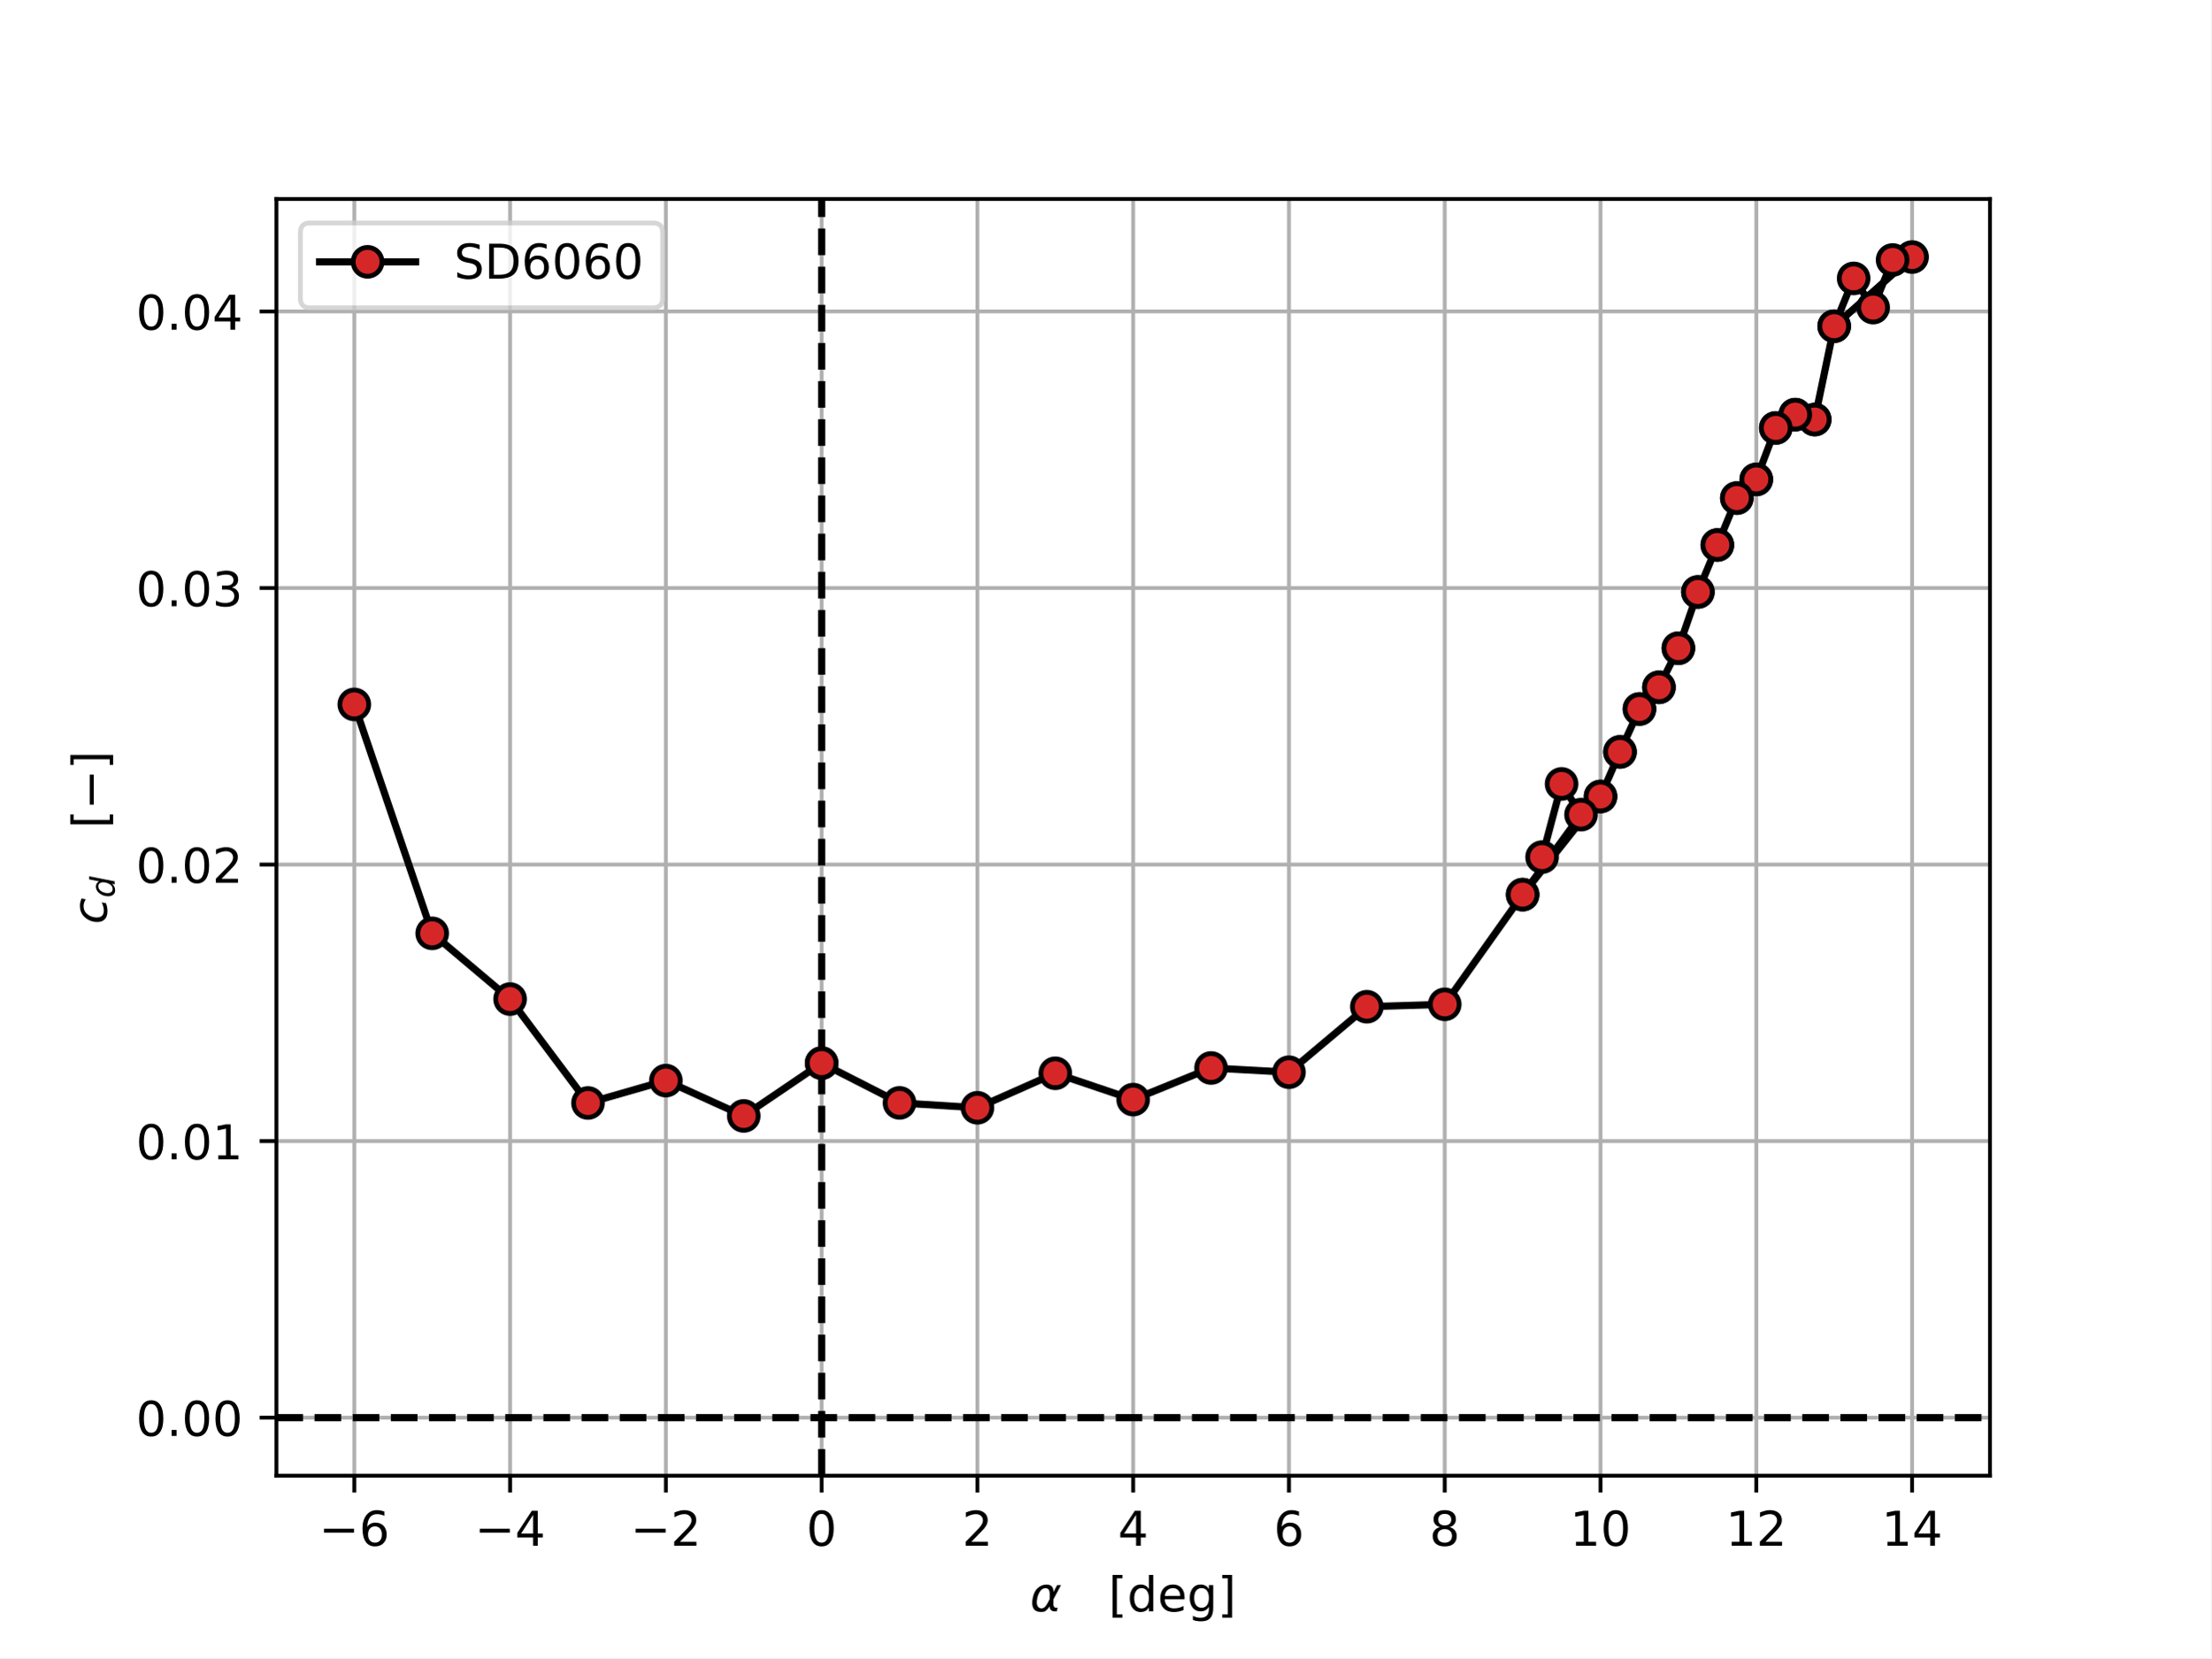
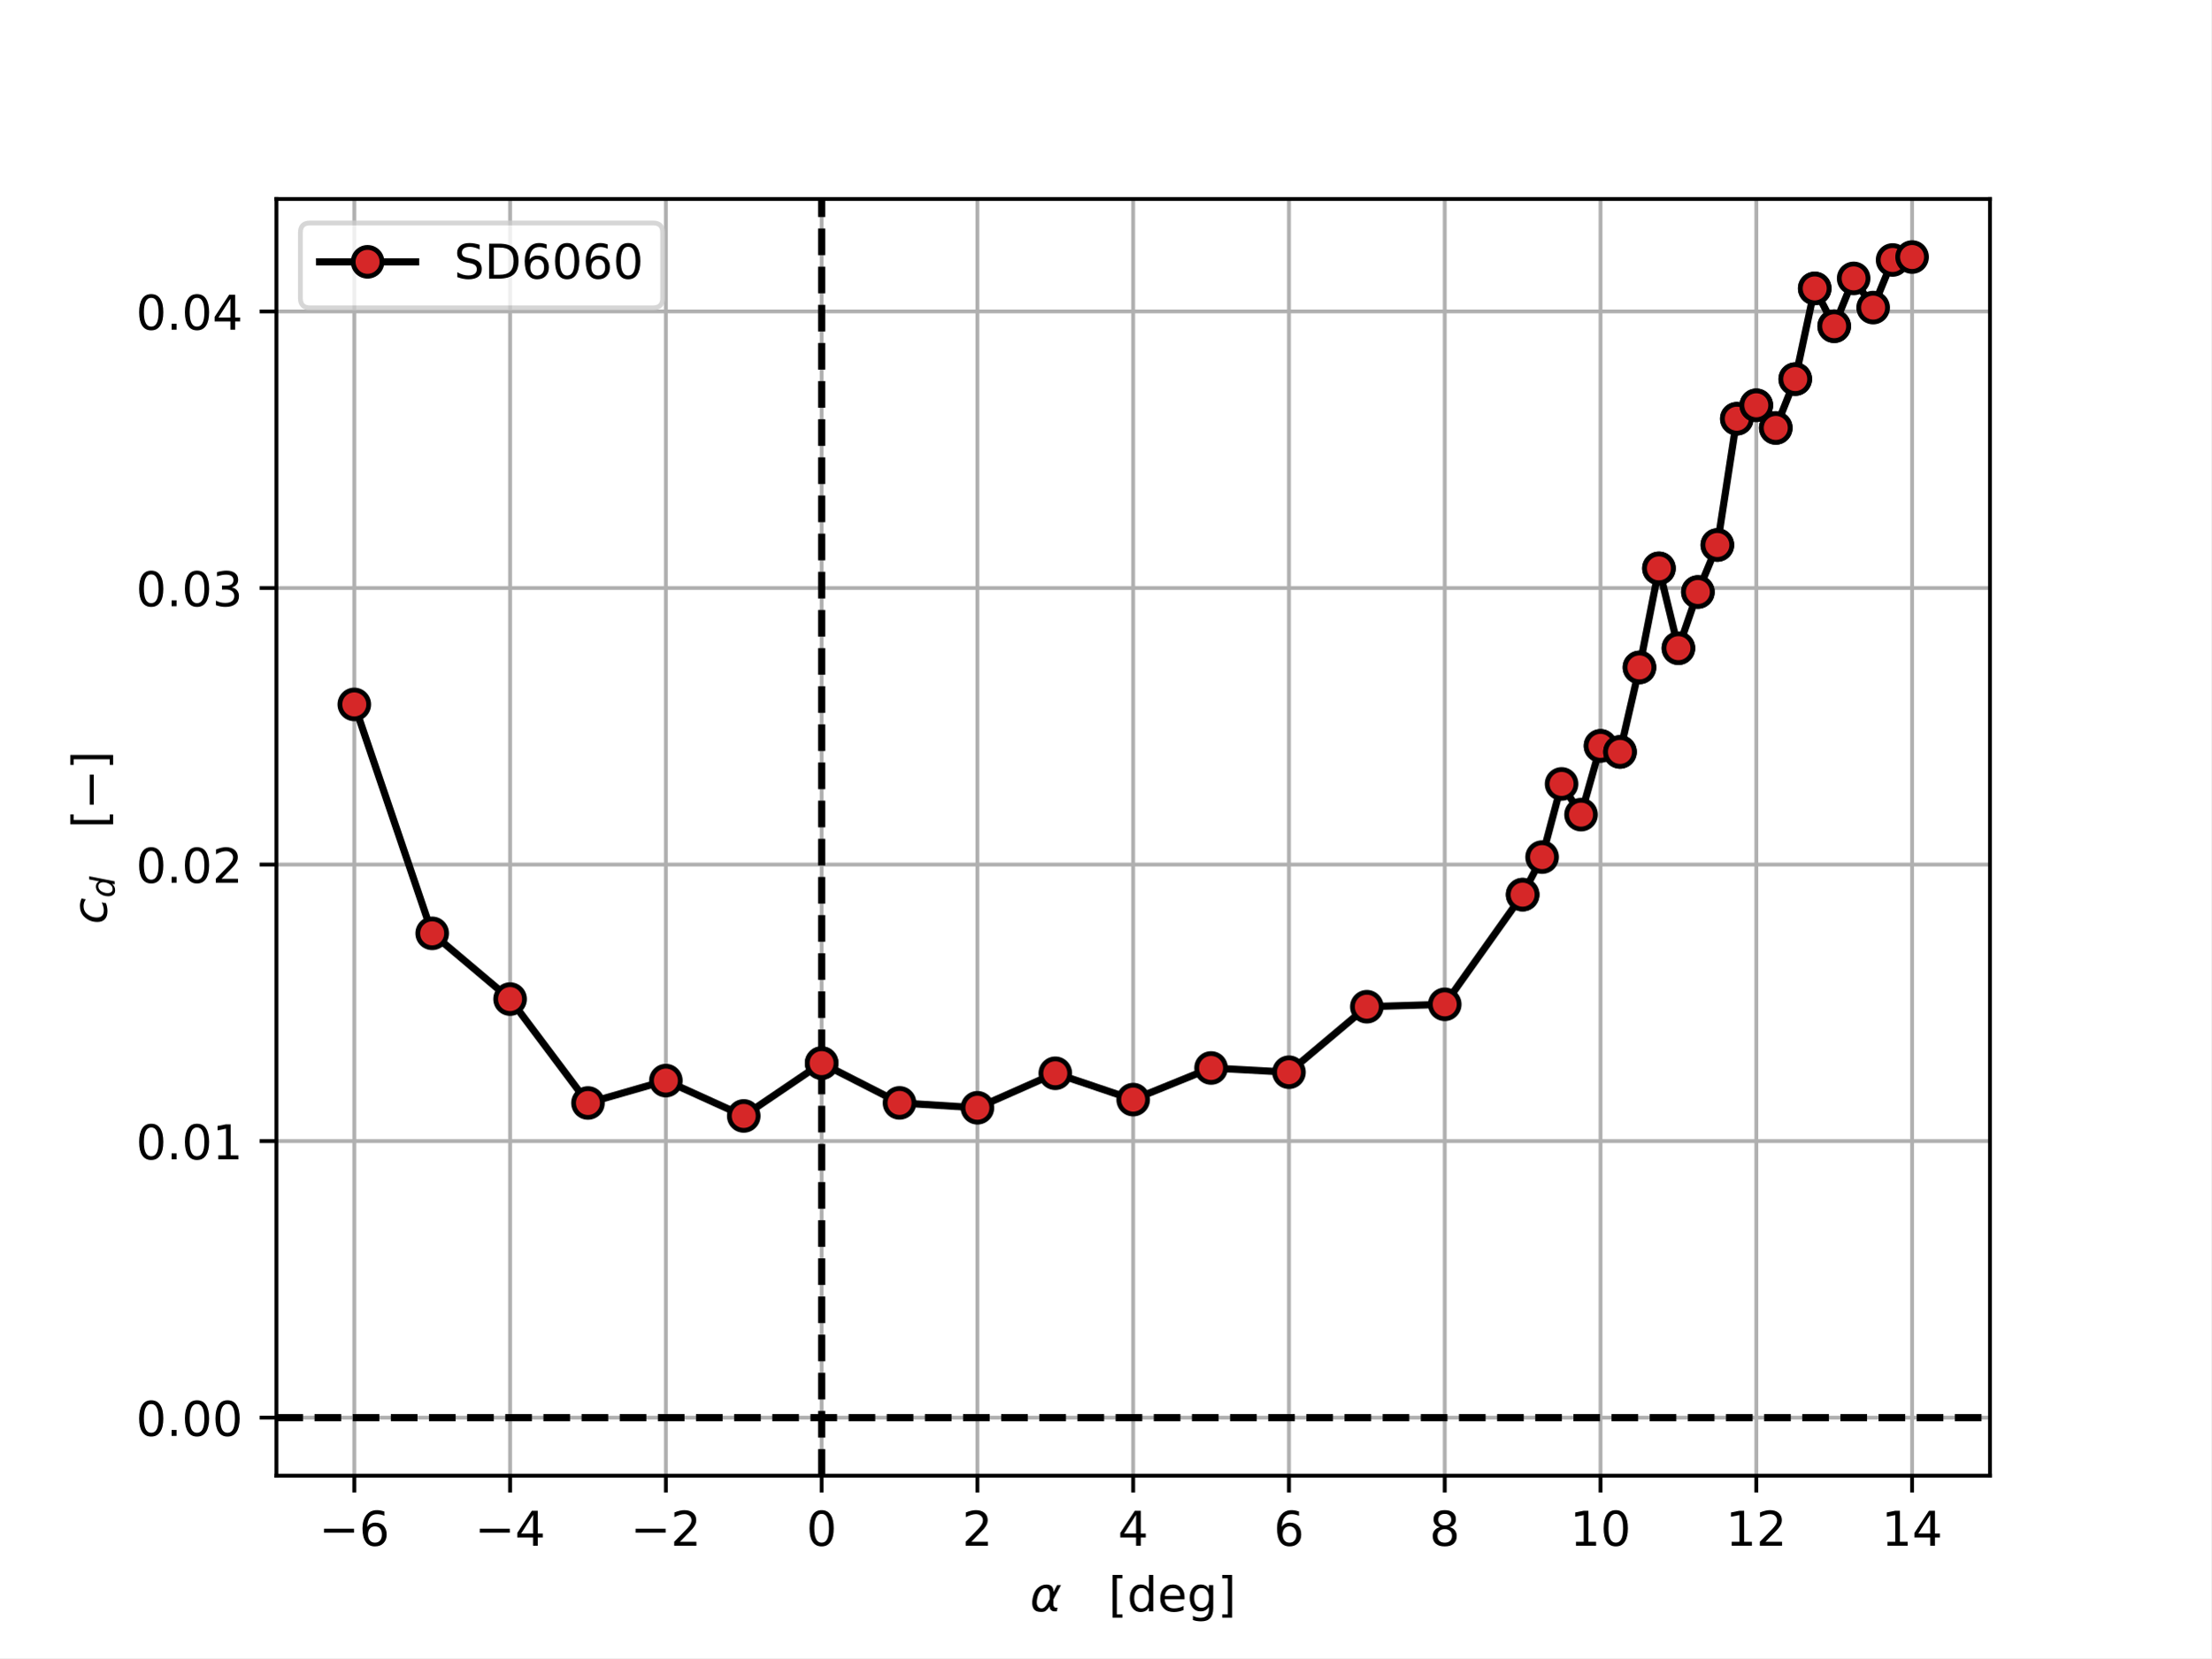
<svg xmlns="http://www.w3.org/2000/svg" xmlns:xlink="http://www.w3.org/1999/xlink" width="460.8pt" height="345.6pt" viewBox="0 0 460.8 345.6" version="1.1">
  <defs>
    <style type="text/css">*{stroke-linejoin: round; stroke-linecap: butt}</style>
  </defs>
  <g id="figure_1">
    <g id="patch_1">
      <path d="M 0 345.6  L 460.8 345.6  L 460.8 0  L 0 0  z " style="fill: #ffffff" />
    </g>
    <g id="axes_1">
      <g id="patch_2">
        <path d="M 57.6 307.584  L 414.72 307.584  L 414.72 41.472  L 57.6 41.472  z " style="fill: #ffffff" />
      </g>
      <g id="matplotlib.axis_1">
        <g id="xtick_1">
          <g id="line2d_1">
-             <path d="M 73.833 307.584  L 73.833 41.472  " clip-path="url(#pcd595f861a)" style="fill: none; stroke: #b0b0b0; stroke-width: 0.8; stroke-linecap: square" />
+             <path d="M 73.833 307.584  L 73.833 41.472  " clip-path="url(#pe4cc90a9e8)" style="fill: none; stroke: #b0b0b0; stroke-width: 0.8; stroke-linecap: square" />
          </g>
          <g id="line2d_2">
            <defs>
-               <path id="mb93549bfb7" d="M 0 0  L 0 3.5  " style="stroke: #000000; stroke-width: 0.8" />
+               <path id="m4a43ef60eb" d="M 0 0  L 0 3.5  " style="stroke: #000000; stroke-width: 0.8" />
            </defs>
            <g>
-               <use xlink:href="#mb93549bfb7" x="73.833" y="307.584" style="stroke: #000000; stroke-width: 0.8" />
+               <use xlink:href="#m4a43ef60eb" x="73.833" y="307.584" style="stroke: #000000; stroke-width: 0.8" />
            </g>
          </g>
          <g id="text_1">
            <g transform="translate(66.46163 322.1824) scale(0.1 -0.1)">
              <defs>
                <path id="DejaVuSans-2212" d="M 678 2272  L 4684 2272  L 4684 1741  L 678 1741  L 678 2272  z " transform="scale(0.015625)" />
                <path id="DejaVuSans-36" d="M 2113 2584  Q 1688 2584 1439 2293  Q 1191 2003 1191 1497  Q 1191 994 1439 701  Q 1688 409 2113 409  Q 2538 409 2786 701  Q 3034 994 3034 1497  Q 3034 2003 2786 2293  Q 2538 2584 2113 2584  z M 3366 4563  L 3366 3988  Q 3128 4100 2886 4159  Q 2644 4219 2406 4219  Q 1781 4219 1451 3797  Q 1122 3375 1075 2522  Q 1259 2794 1537 2939  Q 1816 3084 2150 3084  Q 2853 3084 3261 2657  Q 3669 2231 3669 1497  Q 3669 778 3244 343  Q 2819 -91 2113 -91  Q 1303 -91 875 529  Q 447 1150 447 2328  Q 447 3434 972 4092  Q 1497 4750 2381 4750  Q 2619 4750 2861 4703  Q 3103 4656 3366 4563  z " transform="scale(0.015625)" />
              </defs>
              <use xlink:href="#DejaVuSans-2212" />
              <use xlink:href="#DejaVuSans-36" x="83.789" />
            </g>
          </g>
        </g>
        <g id="xtick_2">
          <g id="line2d_3">
-             <path d="M 106.298 307.584  L 106.298 41.472  " clip-path="url(#pcd595f861a)" style="fill: none; stroke: #b0b0b0; stroke-width: 0.8; stroke-linecap: square" />
+             <path d="M 106.298 307.584  L 106.298 41.472  " clip-path="url(#pe4cc90a9e8)" style="fill: none; stroke: #b0b0b0; stroke-width: 0.8; stroke-linecap: square" />
          </g>
          <g id="line2d_4">
            <g>
-               <use xlink:href="#mb93549bfb7" x="106.298" y="307.584" style="stroke: #000000; stroke-width: 0.8" />
+               <use xlink:href="#m4a43ef60eb" x="106.298" y="307.584" style="stroke: #000000; stroke-width: 0.8" />
            </g>
          </g>
          <g id="text_2">
            <g transform="translate(98.92709 322.1824) scale(0.1 -0.1)">
              <defs>
                <path id="DejaVuSans-34" d="M 2419 4116  L 825 1625  L 2419 1625  L 2419 4116  z M 2253 4666  L 3047 4666  L 3047 1625  L 3713 1625  L 3713 1100  L 3047 1100  L 3047 0  L 2419 0  L 2419 1100  L 313 1100  L 313 1709  L 2253 4666  z " transform="scale(0.015625)" />
              </defs>
              <use xlink:href="#DejaVuSans-2212" />
              <use xlink:href="#DejaVuSans-34" x="83.789" />
            </g>
          </g>
        </g>
        <g id="xtick_3">
          <g id="line2d_5">
-             <path d="M 138.764 307.584  L 138.764 41.472  " clip-path="url(#pcd595f861a)" style="fill: none; stroke: #b0b0b0; stroke-width: 0.8; stroke-linecap: square" />
+             <path d="M 138.764 307.584  L 138.764 41.472  " clip-path="url(#pe4cc90a9e8)" style="fill: none; stroke: #b0b0b0; stroke-width: 0.8; stroke-linecap: square" />
          </g>
          <g id="line2d_6">
            <g>
-               <use xlink:href="#mb93549bfb7" x="138.764" y="307.584" style="stroke: #000000; stroke-width: 0.8" />
+               <use xlink:href="#m4a43ef60eb" x="138.764" y="307.584" style="stroke: #000000; stroke-width: 0.8" />
            </g>
          </g>
          <g id="text_3">
            <g transform="translate(131.3925 322.1824) scale(0.1 -0.1)">
              <defs>
                <path id="DejaVuSans-32" d="M 1228 531  L 3431 531  L 3431 0  L 469 0  L 469 531  Q 828 903 1448 1529  Q 2069 2156 2228 2338  Q 2531 2678 2651 2914  Q 2772 3150 2772 3378  Q 2772 3750 2511 3984  Q 2250 4219 1831 4219  Q 1534 4219 1204 4116  Q 875 4013 500 3803  L 500 4441  Q 881 4594 1212 4672  Q 1544 4750 1819 4750  Q 2544 4750 2975 4387  Q 3406 4025 3406 3419  Q 3406 3131 3298 2873  Q 3191 2616 2906 2266  Q 2828 2175 2409 1742  Q 1991 1309 1228 531  z " transform="scale(0.015625)" />
              </defs>
              <use xlink:href="#DejaVuSans-2212" />
              <use xlink:href="#DejaVuSans-32" x="83.789" />
            </g>
          </g>
        </g>
        <g id="xtick_4">
          <g id="line2d_7">
-             <path d="M 171.229 307.584  L 171.229 41.472  " clip-path="url(#pcd595f861a)" style="fill: none; stroke: #b0b0b0; stroke-width: 0.8; stroke-linecap: square" />
+             <path d="M 171.229 307.584  L 171.229 41.472  " clip-path="url(#pe4cc90a9e8)" style="fill: none; stroke: #b0b0b0; stroke-width: 0.8; stroke-linecap: square" />
          </g>
          <g id="line2d_8">
            <g>
-               <use xlink:href="#mb93549bfb7" x="171.229" y="307.584" style="stroke: #000000; stroke-width: 0.8" />
+               <use xlink:href="#m4a43ef60eb" x="171.229" y="307.584" style="stroke: #000000; stroke-width: 0.8" />
            </g>
          </g>
          <g id="text_4">
            <g transform="translate(168.0478 322.1824) scale(0.1 -0.1)">
              <defs>
                <path id="DejaVuSans-30" d="M 2034 4250  Q 1547 4250 1301 3770  Q 1056 3291 1056 2328  Q 1056 1369 1301 889  Q 1547 409 2034 409  Q 2525 409 2770 889  Q 3016 1369 3016 2328  Q 3016 3291 2770 3770  Q 2525 4250 2034 4250  z M 2034 4750  Q 2819 4750 3233 4129  Q 3647 3509 3647 2328  Q 3647 1150 3233 529  Q 2819 -91 2034 -91  Q 1250 -91 836 529  Q 422 1150 422 2328  Q 422 3509 836 4129  Q 1250 4750 2034 4750  z " transform="scale(0.015625)" />
              </defs>
              <use xlink:href="#DejaVuSans-30" />
            </g>
          </g>
        </g>
        <g id="xtick_5">
          <g id="line2d_9">
-             <path d="M 203.695 307.584  L 203.695 41.472  " clip-path="url(#pcd595f861a)" style="fill: none; stroke: #b0b0b0; stroke-width: 0.8; stroke-linecap: square" />
+             <path d="M 203.695 307.584  L 203.695 41.472  " clip-path="url(#pe4cc90a9e8)" style="fill: none; stroke: #b0b0b0; stroke-width: 0.8; stroke-linecap: square" />
          </g>
          <g id="line2d_10">
            <g>
-               <use xlink:href="#mb93549bfb7" x="203.695" y="307.584" style="stroke: #000000; stroke-width: 0.8" />
+               <use xlink:href="#m4a43ef60eb" x="203.695" y="307.584" style="stroke: #000000; stroke-width: 0.8" />
            </g>
          </g>
          <g id="text_5">
            <g transform="translate(200.5133 322.1824) scale(0.1 -0.1)">
              <use xlink:href="#DejaVuSans-32" />
            </g>
          </g>
        </g>
        <g id="xtick_6">
          <g id="line2d_11">
-             <path d="M 236.16 307.584  L 236.16 41.472  " clip-path="url(#pcd595f861a)" style="fill: none; stroke: #b0b0b0; stroke-width: 0.8; stroke-linecap: square" />
+             <path d="M 236.16 307.584  L 236.16 41.472  " clip-path="url(#pe4cc90a9e8)" style="fill: none; stroke: #b0b0b0; stroke-width: 0.8; stroke-linecap: square" />
          </g>
          <g id="line2d_12">
            <g>
-               <use xlink:href="#mb93549bfb7" x="236.16" y="307.584" style="stroke: #000000; stroke-width: 0.8" />
+               <use xlink:href="#m4a43ef60eb" x="236.16" y="307.584" style="stroke: #000000; stroke-width: 0.8" />
            </g>
          </g>
          <g id="text_6">
            <g transform="translate(232.9787 322.1824) scale(0.1 -0.1)">
              <use xlink:href="#DejaVuSans-34" />
            </g>
          </g>
        </g>
        <g id="xtick_7">
          <g id="line2d_13">
-             <path d="M 268.625 307.584  L 268.625 41.472  " clip-path="url(#pcd595f861a)" style="fill: none; stroke: #b0b0b0; stroke-width: 0.8; stroke-linecap: square" />
+             <path d="M 268.625 307.584  L 268.625 41.472  " clip-path="url(#pe4cc90a9e8)" style="fill: none; stroke: #b0b0b0; stroke-width: 0.8; stroke-linecap: square" />
          </g>
          <g id="line2d_14">
            <g>
-               <use xlink:href="#mb93549bfb7" x="268.625" y="307.584" style="stroke: #000000; stroke-width: 0.8" />
+               <use xlink:href="#m4a43ef60eb" x="268.625" y="307.584" style="stroke: #000000; stroke-width: 0.8" />
            </g>
          </g>
          <g id="text_7">
            <g transform="translate(265.4442 322.1824) scale(0.1 -0.1)">
              <use xlink:href="#DejaVuSans-36" />
            </g>
          </g>
        </g>
        <g id="xtick_8">
          <g id="line2d_15">
-             <path d="M 301.091 307.584  L 301.091 41.472  " clip-path="url(#pcd595f861a)" style="fill: none; stroke: #b0b0b0; stroke-width: 0.8; stroke-linecap: square" />
+             <path d="M 301.091 307.584  L 301.091 41.472  " clip-path="url(#pe4cc90a9e8)" style="fill: none; stroke: #b0b0b0; stroke-width: 0.8; stroke-linecap: square" />
          </g>
          <g id="line2d_16">
            <g>
-               <use xlink:href="#mb93549bfb7" x="301.091" y="307.584" style="stroke: #000000; stroke-width: 0.8" />
+               <use xlink:href="#m4a43ef60eb" x="301.091" y="307.584" style="stroke: #000000; stroke-width: 0.8" />
            </g>
          </g>
          <g id="text_8">
            <g transform="translate(297.9097 322.1824) scale(0.1 -0.1)">
              <defs>
                <path id="DejaVuSans-38" d="M 2034 2216  Q 1584 2216 1326 1975  Q 1069 1734 1069 1313  Q 1069 891 1326 650  Q 1584 409 2034 409  Q 2484 409 2743 651  Q 3003 894 3003 1313  Q 3003 1734 2745 1975  Q 2488 2216 2034 2216  z M 1403 2484  Q 997 2584 770 2862  Q 544 3141 544 3541  Q 544 4100 942 4425  Q 1341 4750 2034 4750  Q 2731 4750 3128 4425  Q 3525 4100 3525 3541  Q 3525 3141 3298 2862  Q 3072 2584 2669 2484  Q 3125 2378 3379 2068  Q 3634 1759 3634 1313  Q 3634 634 3220 271  Q 2806 -91 2034 -91  Q 1263 -91 848 271  Q 434 634 434 1313  Q 434 1759 690 2068  Q 947 2378 1403 2484  z M 1172 3481  Q 1172 3119 1398 2916  Q 1625 2713 2034 2713  Q 2441 2713 2670 2916  Q 2900 3119 2900 3481  Q 2900 3844 2670 4047  Q 2441 4250 2034 4250  Q 1625 4250 1398 4047  Q 1172 3844 1172 3481  z " transform="scale(0.015625)" />
              </defs>
              <use xlink:href="#DejaVuSans-38" />
            </g>
          </g>
        </g>
        <g id="xtick_9">
          <g id="line2d_17">
-             <path d="M 333.556 307.584  L 333.556 41.472  " clip-path="url(#pcd595f861a)" style="fill: none; stroke: #b0b0b0; stroke-width: 0.8; stroke-linecap: square" />
+             <path d="M 333.556 307.584  L 333.556 41.472  " clip-path="url(#pe4cc90a9e8)" style="fill: none; stroke: #b0b0b0; stroke-width: 0.8; stroke-linecap: square" />
          </g>
          <g id="line2d_18">
            <g>
-               <use xlink:href="#mb93549bfb7" x="333.556" y="307.584" style="stroke: #000000; stroke-width: 0.8" />
+               <use xlink:href="#m4a43ef60eb" x="333.556" y="307.584" style="stroke: #000000; stroke-width: 0.8" />
            </g>
          </g>
          <g id="text_9">
            <g transform="translate(327.1939 322.1824) scale(0.1 -0.1)">
              <defs>
                <path id="DejaVuSans-31" d="M 794 531  L 1825 531  L 1825 4091  L 703 3866  L 703 4441  L 1819 4666  L 2450 4666  L 2450 531  L 3481 531  L 3481 0  L 794 0  L 794 531  z " transform="scale(0.015625)" />
              </defs>
              <use xlink:href="#DejaVuSans-31" />
              <use xlink:href="#DejaVuSans-30" x="63.623" />
            </g>
          </g>
        </g>
        <g id="xtick_10">
          <g id="line2d_19">
-             <path d="M 366.022 307.584  L 366.022 41.472  " clip-path="url(#pcd595f861a)" style="fill: none; stroke: #b0b0b0; stroke-width: 0.8; stroke-linecap: square" />
+             <path d="M 366.022 307.584  L 366.022 41.472  " clip-path="url(#pe4cc90a9e8)" style="fill: none; stroke: #b0b0b0; stroke-width: 0.8; stroke-linecap: square" />
          </g>
          <g id="line2d_20">
            <g>
-               <use xlink:href="#mb93549bfb7" x="366.022" y="307.584" style="stroke: #000000; stroke-width: 0.8" />
+               <use xlink:href="#m4a43ef60eb" x="366.022" y="307.584" style="stroke: #000000; stroke-width: 0.8" />
            </g>
          </g>
          <g id="text_10">
            <g transform="translate(359.6593 322.1824) scale(0.1 -0.1)">
              <use xlink:href="#DejaVuSans-31" />
              <use xlink:href="#DejaVuSans-32" x="63.623" />
            </g>
          </g>
        </g>
        <g id="xtick_11">
          <g id="line2d_21">
-             <path d="M 398.487 307.584  L 398.487 41.472  " clip-path="url(#pcd595f861a)" style="fill: none; stroke: #b0b0b0; stroke-width: 0.8; stroke-linecap: square" />
+             <path d="M 398.487 307.584  L 398.487 41.472  " clip-path="url(#pe4cc90a9e8)" style="fill: none; stroke: #b0b0b0; stroke-width: 0.8; stroke-linecap: square" />
          </g>
          <g id="line2d_22">
            <g>
-               <use xlink:href="#mb93549bfb7" x="398.487" y="307.584" style="stroke: #000000; stroke-width: 0.8" />
+               <use xlink:href="#m4a43ef60eb" x="398.487" y="307.584" style="stroke: #000000; stroke-width: 0.8" />
            </g>
          </g>
          <g id="text_11">
            <g transform="translate(392.1248 322.1824) scale(0.1 -0.1)">
              <use xlink:href="#DejaVuSans-31" />
              <use xlink:href="#DejaVuSans-34" x="63.623" />
            </g>
          </g>
        </g>
        <g id="text_12">
          <g transform="translate(214.66 335.8621) scale(0.1 -0.1)">
            <defs>
              <path id="DejaVuSans-Oblique-3b1" d="M 2619 1628  L 2622 2350  Q 2625 3088 2069 3091  Q 1653 3094 1394 2747  Q 1069 2319 959 1747  Q 825 1059 994 731  Q 1169 397 1547 397  Q 1966 397 2319 1063  L 2619 1628  z M 2166 3578  Q 3141 3594 3128 2584  Q 3128 2584 3616 3500  L 4128 3500  L 3119 1603  L 3109 919  Q 3109 766 3194 638  Q 3291 488 3391 488  L 3669 488  L 3575 0  L 3228 0  Q 2934 0 2722 263  Q 2622 394 2619 669  Q 2416 334 2066 50  Q 1900 -81 1453 -78  Q 722 -72 456 397  Q 184 884 353 1747  Q 534 2675 1009 3097  Q 1544 3569 2166 3578  z " transform="scale(0.015625)" />
              <path id="DejaVuSans-5b" d="M 550 4863  L 1875 4863  L 1875 4416  L 1125 4416  L 1125 -397  L 1875 -397  L 1875 -844  L 550 -844  L 550 4863  z " transform="scale(0.015625)" />
              <path id="DejaVuSans-64" d="M 2906 2969  L 2906 4863  L 3481 4863  L 3481 0  L 2906 0  L 2906 525  Q 2725 213 2448 61  Q 2172 -91 1784 -91  Q 1150 -91 751 415  Q 353 922 353 1747  Q 353 2572 751 3078  Q 1150 3584 1784 3584  Q 2172 3584 2448 3432  Q 2725 3281 2906 2969  z M 947 1747  Q 947 1113 1208 752  Q 1469 391 1925 391  Q 2381 391 2643 752  Q 2906 1113 2906 1747  Q 2906 2381 2643 2742  Q 2381 3103 1925 3103  Q 1469 3103 1208 2742  Q 947 2381 947 1747  z " transform="scale(0.015625)" />
              <path id="DejaVuSans-65" d="M 3597 1894  L 3597 1613  L 953 1613  Q 991 1019 1311 708  Q 1631 397 2203 397  Q 2534 397 2845 478  Q 3156 559 3463 722  L 3463 178  Q 3153 47 2828 -22  Q 2503 -91 2169 -91  Q 1331 -91 842 396  Q 353 884 353 1716  Q 353 2575 817 3079  Q 1281 3584 2069 3584  Q 2775 3584 3186 3129  Q 3597 2675 3597 1894  z M 3022 2063  Q 3016 2534 2758 2815  Q 2500 3097 2075 3097  Q 1594 3097 1305 2825  Q 1016 2553 972 2059  L 3022 2063  z " transform="scale(0.015625)" />
              <path id="DejaVuSans-67" d="M 2906 1791  Q 2906 2416 2648 2759  Q 2391 3103 1925 3103  Q 1463 3103 1205 2759  Q 947 2416 947 1791  Q 947 1169 1205 825  Q 1463 481 1925 481  Q 2391 481 2648 825  Q 2906 1169 2906 1791  z M 3481 434  Q 3481 -459 3084 -895  Q 2688 -1331 1869 -1331  Q 1566 -1331 1297 -1286  Q 1028 -1241 775 -1147  L 775 -588  Q 1028 -725 1275 -790  Q 1522 -856 1778 -856  Q 2344 -856 2625 -561  Q 2906 -266 2906 331  L 2906 616  Q 2728 306 2450 153  Q 2172 0 1784 0  Q 1141 0 747 490  Q 353 981 353 1791  Q 353 2603 747 3093  Q 1141 3584 1784 3584  Q 2172 3584 2450 3431  Q 2728 3278 2906 2969  L 2906 3500  L 3481 3500  L 3481 434  z " transform="scale(0.015625)" />
              <path id="DejaVuSans-5d" d="M 1947 4863  L 1947 -844  L 622 -844  L 622 -397  L 1369 -397  L 1369 4416  L 622 4416  L 622 4863  L 1947 4863  z " transform="scale(0.015625)" />
            </defs>
            <use xlink:href="#DejaVuSans-Oblique-3b1" transform="translate(0 0.015625)" />
            <use xlink:href="#DejaVuSans-5b" transform="translate(163.3301 0.015625)" />
            <use xlink:href="#DejaVuSans-64" transform="translate(202.3438 0.015625)" />
            <use xlink:href="#DejaVuSans-65" transform="translate(265.8203 0.015625)" />
            <use xlink:href="#DejaVuSans-67" transform="translate(327.3438 0.015625)" />
            <use xlink:href="#DejaVuSans-5d" transform="translate(390.8203 0.015625)" />
          </g>
        </g>
      </g>
      <g id="matplotlib.axis_2">
        <g id="ytick_1">
          <g id="line2d_23">
-             <path d="M 57.6 295.488  L 414.72 295.488  " clip-path="url(#pcd595f861a)" style="fill: none; stroke: #b0b0b0; stroke-width: 0.8; stroke-linecap: square" />
+             <path d="M 57.6 295.488  L 414.72 295.488  " clip-path="url(#pe4cc90a9e8)" style="fill: none; stroke: #b0b0b0; stroke-width: 0.8; stroke-linecap: square" />
          </g>
          <g id="line2d_24">
            <defs>
-               <path id="m7b3d041b67" d="M 0 0  L -3.5 0  " style="stroke: #000000; stroke-width: 0.8" />
+               <path id="m21678d2044" d="M 0 0  L -3.5 0  " style="stroke: #000000; stroke-width: 0.8" />
            </defs>
            <g>
-               <use xlink:href="#m7b3d041b67" x="57.6" y="295.488" style="stroke: #000000; stroke-width: 0.8" />
+               <use xlink:href="#m21678d2044" x="57.6" y="295.488" style="stroke: #000000; stroke-width: 0.8" />
            </g>
          </g>
          <g id="text_13">
            <g transform="translate(28.33438 299.2872) scale(0.1 -0.1)">
              <defs>
                <path id="DejaVuSans-2e" d="M 684 794  L 1344 794  L 1344 0  L 684 0  L 684 794  z " transform="scale(0.015625)" />
              </defs>
              <use xlink:href="#DejaVuSans-30" />
              <use xlink:href="#DejaVuSans-2e" x="63.623" />
              <use xlink:href="#DejaVuSans-30" x="95.41" />
              <use xlink:href="#DejaVuSans-30" x="159.033" />
            </g>
          </g>
        </g>
        <g id="ytick_2">
          <g id="line2d_25">
-             <path d="M 57.6 237.845  L 414.72 237.845  " clip-path="url(#pcd595f861a)" style="fill: none; stroke: #b0b0b0; stroke-width: 0.8; stroke-linecap: square" />
+             <path d="M 57.6 237.845  L 414.72 237.845  " clip-path="url(#pe4cc90a9e8)" style="fill: none; stroke: #b0b0b0; stroke-width: 0.8; stroke-linecap: square" />
          </g>
          <g id="line2d_26">
            <g>
-               <use xlink:href="#m7b3d041b67" x="57.6" y="237.845" style="stroke: #000000; stroke-width: 0.8" />
+               <use xlink:href="#m21678d2044" x="57.6" y="237.845" style="stroke: #000000; stroke-width: 0.8" />
            </g>
          </g>
          <g id="text_14">
            <g transform="translate(28.33438 241.6437) scale(0.1 -0.1)">
              <use xlink:href="#DejaVuSans-30" />
              <use xlink:href="#DejaVuSans-2e" x="63.623" />
              <use xlink:href="#DejaVuSans-30" x="95.41" />
              <use xlink:href="#DejaVuSans-31" x="159.033" />
            </g>
          </g>
        </g>
        <g id="ytick_3">
          <g id="line2d_27">
-             <path d="M 57.6 180.201  L 414.72 180.201  " clip-path="url(#pcd595f861a)" style="fill: none; stroke: #b0b0b0; stroke-width: 0.8; stroke-linecap: square" />
+             <path d="M 57.6 180.201  L 414.72 180.201  " clip-path="url(#pe4cc90a9e8)" style="fill: none; stroke: #b0b0b0; stroke-width: 0.8; stroke-linecap: square" />
          </g>
          <g id="line2d_28">
            <g>
-               <use xlink:href="#m7b3d041b67" x="57.6" y="180.201" style="stroke: #000000; stroke-width: 0.8" />
+               <use xlink:href="#m21678d2044" x="57.6" y="180.201" style="stroke: #000000; stroke-width: 0.8" />
            </g>
          </g>
          <g id="text_15">
            <g transform="translate(28.33438 184.0002) scale(0.1 -0.1)">
              <use xlink:href="#DejaVuSans-30" />
              <use xlink:href="#DejaVuSans-2e" x="63.623" />
              <use xlink:href="#DejaVuSans-30" x="95.41" />
              <use xlink:href="#DejaVuSans-32" x="159.033" />
            </g>
          </g>
        </g>
        <g id="ytick_4">
          <g id="line2d_29">
-             <path d="M 57.6 122.558  L 414.72 122.558  " clip-path="url(#pcd595f861a)" style="fill: none; stroke: #b0b0b0; stroke-width: 0.8; stroke-linecap: square" />
+             <path d="M 57.6 122.558  L 414.72 122.558  " clip-path="url(#pe4cc90a9e8)" style="fill: none; stroke: #b0b0b0; stroke-width: 0.8; stroke-linecap: square" />
          </g>
          <g id="line2d_30">
            <g>
-               <use xlink:href="#m7b3d041b67" x="57.6" y="122.558" style="stroke: #000000; stroke-width: 0.8" />
+               <use xlink:href="#m21678d2044" x="57.6" y="122.558" style="stroke: #000000; stroke-width: 0.8" />
            </g>
          </g>
          <g id="text_16">
            <g transform="translate(28.33438 126.3567) scale(0.1 -0.1)">
              <defs>
                <path id="DejaVuSans-33" d="M 2597 2516  Q 3050 2419 3304 2112  Q 3559 1806 3559 1356  Q 3559 666 3084 287  Q 2609 -91 1734 -91  Q 1441 -91 1130 -33  Q 819 25 488 141  L 488 750  Q 750 597 1062 519  Q 1375 441 1716 441  Q 2309 441 2620 675  Q 2931 909 2931 1356  Q 2931 1769 2642 2001  Q 2353 2234 1838 2234  L 1294 2234  L 1294 2753  L 1863 2753  Q 2328 2753 2575 2939  Q 2822 3125 2822 3475  Q 2822 3834 2567 4026  Q 2313 4219 1838 4219  Q 1578 4219 1281 4162  Q 984 4106 628 3988  L 628 4550  Q 988 4650 1302 4700  Q 1616 4750 1894 4750  Q 2613 4750 3031 4423  Q 3450 4097 3450 3541  Q 3450 3153 3228 2886  Q 3006 2619 2597 2516  z " transform="scale(0.015625)" />
              </defs>
              <use xlink:href="#DejaVuSans-30" />
              <use xlink:href="#DejaVuSans-2e" x="63.623" />
              <use xlink:href="#DejaVuSans-30" x="95.41" />
              <use xlink:href="#DejaVuSans-33" x="159.033" />
            </g>
          </g>
        </g>
        <g id="ytick_5">
          <g id="line2d_31">
-             <path d="M 57.6 64.914  L 414.72 64.914  " clip-path="url(#pcd595f861a)" style="fill: none; stroke: #b0b0b0; stroke-width: 0.8; stroke-linecap: square" />
+             <path d="M 57.6 64.914  L 414.72 64.914  " clip-path="url(#pe4cc90a9e8)" style="fill: none; stroke: #b0b0b0; stroke-width: 0.8; stroke-linecap: square" />
          </g>
          <g id="line2d_32">
            <g>
-               <use xlink:href="#m7b3d041b67" x="57.6" y="64.914" style="stroke: #000000; stroke-width: 0.8" />
+               <use xlink:href="#m21678d2044" x="57.6" y="64.914" style="stroke: #000000; stroke-width: 0.8" />
            </g>
          </g>
          <g id="text_17">
            <g transform="translate(28.33438 68.71325) scale(0.1 -0.1)">
              <use xlink:href="#DejaVuSans-30" />
              <use xlink:href="#DejaVuSans-2e" x="63.623" />
              <use xlink:href="#DejaVuSans-30" x="95.41" />
              <use xlink:href="#DejaVuSans-34" x="159.033" />
            </g>
          </g>
        </g>
        <g id="text_18">
          <g transform="translate(22.25469 192.628) rotate(-90) scale(0.1 -0.1)">
            <defs>
              <path id="DejaVuSans-Oblique-63" d="M 3431 3366  L 3316 2797  Q 3109 2947 2876 3022  Q 2644 3097 2394 3097  Q 2119 3097 1870 3000  Q 1622 2903 1453 2725  Q 1184 2453 1037 2087  Q 891 1722 891 1331  Q 891 859 1127 628  Q 1363 397 1844 397  Q 2081 397 2348 469  Q 2616 541 2906 684  L 2797 116  Q 2547 13 2283 -39  Q 2019 -91 1741 -91  Q 1044 -91 669 257  Q 294 606 294 1253  Q 294 1797 489 2255  Q 684 2713 1069 3078  Q 1331 3328 1684 3456  Q 2038 3584 2456 3584  Q 2700 3584 2940 3529  Q 3181 3475 3431 3366  z " transform="scale(0.015625)" />
              <path id="DejaVuSans-Oblique-64" d="M 2675 525  Q 2444 222 2128 65  Q 1813 -91 1428 -91  Q 903 -91 598 267  Q 294 625 294 1247  Q 294 1766 478 2236  Q 663 2706 1013 3078  Q 1244 3325 1534 3454  Q 1825 3584 2144 3584  Q 2481 3584 2739 3421  Q 2997 3259 3138 2956  L 3513 4863  L 4091 4863  L 3144 0  L 2566 0  L 2675 525  z M 891 1350  Q 891 897 1095 644  Q 1300 391 1663 391  Q 1931 391 2161 520  Q 2391 650 2566 903  Q 2750 1166 2856 1509  Q 2963 1853 2963 2188  Q 2963 2622 2758 2865  Q 2553 3109 2194 3109  Q 1922 3109 1687 2981  Q 1453 2853 1288 2613  Q 1106 2353 998 2009  Q 891 1666 891 1350  z " transform="scale(0.015625)" />
            </defs>
            <use xlink:href="#DejaVuSans-Oblique-63" transform="translate(0 0.015625)" />
            <use xlink:href="#DejaVuSans-Oblique-64" transform="translate(54.98047 -16.39062) scale(0.7)" />
            <use xlink:href="#DejaVuSans-5b" transform="translate(199.5605 0.015625)" />
            <use xlink:href="#DejaVuSans-2212" transform="translate(238.5742 0.015625)" />
            <use xlink:href="#DejaVuSans-5d" transform="translate(322.3633 0.015625)" />
          </g>
        </g>
      </g>
      <g id="line2d_33">
-         <path d="M 57.6 295.488  L 414.72 295.488  " clip-path="url(#pcd595f861a)" style="fill: none; stroke-dasharray: 5.55,2.4; stroke-dashoffset: 0; stroke: #000000; stroke-width: 1.5" />
+         <path d="M 57.6 295.488  L 414.72 295.488  " clip-path="url(#pe4cc90a9e8)" style="fill: none; stroke-dasharray: 5.55,2.4; stroke-dashoffset: 0; stroke: #000000; stroke-width: 1.5" />
      </g>
      <g id="line2d_34">
-         <path d="M 171.229 307.584  L 171.229 41.472  " clip-path="url(#pcd595f861a)" style="fill: none; stroke-dasharray: 5.55,2.4; stroke-dashoffset: 0; stroke: #000000; stroke-width: 1.5" />
+         <path d="M 171.229 307.584  L 171.229 41.472  " clip-path="url(#pe4cc90a9e8)" style="fill: none; stroke-dasharray: 5.55,2.4; stroke-dashoffset: 0; stroke: #000000; stroke-width: 1.5" />
      </g>
      <g id="patch_3">
        <path d="M 57.6 307.584  L 57.6 41.472  " style="fill: none; stroke: #000000; stroke-width: 0.8; stroke-linejoin: miter; stroke-linecap: square" />
      </g>
      <g id="patch_4">
        <path d="M 414.72 307.584  L 414.72 41.472  " style="fill: none; stroke: #000000; stroke-width: 0.8; stroke-linejoin: miter; stroke-linecap: square" />
      </g>
      <g id="patch_5">
        <path d="M 57.6 307.584  L 414.72 307.584  " style="fill: none; stroke: #000000; stroke-width: 0.8; stroke-linejoin: miter; stroke-linecap: square" />
      </g>
      <g id="patch_6">
        <path d="M 57.6 41.472  L 414.72 41.472  " style="fill: none; stroke: #000000; stroke-width: 0.8; stroke-linejoin: miter; stroke-linecap: square" />
      </g>
      <g id="legend_1">
        <g id="patch_7">
          <path d="M 64.6 64.15  L 136.098 64.15  Q 138.098 64.15 138.098 62.15  L 138.098 48.472  Q 138.098 46.472 136.098 46.472  L 64.6 46.472  Q 62.6 46.472 62.6 48.472  L 62.6 62.15  Q 62.6 64.15 64.6 64.15  z " style="fill: #ffffff; opacity: 0.8; stroke: #cccccc; stroke-linejoin: miter" />
        </g>
        <g id="line2d_35">
          <path d="M 66.6 54.57  L 76.6 54.57  L 86.6 54.57  " style="fill: none; stroke: #000000; stroke-width: 1.5; stroke-linecap: square" />
          <defs>
-             <path id="m15b4f73c61" d="M 0 3  C 0.796 3 1.559 2.684 2.121 2.121  C 2.684 1.559 3 0.796 3 0  C 3 -0.796 2.684 -1.559 2.121 -2.121  C 1.559 -2.684 0.796 -3 0 -3  C -0.796 -3 -1.559 -2.684 -2.121 -2.121  C -2.684 -1.559 -3 -0.796 -3 0  C -3 0.796 -2.684 1.559 -2.121 2.121  C -1.559 2.684 -0.796 3 0 3  z " style="stroke: #000000" />
+             <path id="m6ecb1677fb" d="M 0 3  C 0.796 3 1.559 2.684 2.121 2.121  C 2.684 1.559 3 0.796 3 0  C 3 -0.796 2.684 -1.559 2.121 -2.121  C 1.559 -2.684 0.796 -3 0 -3  C -0.796 -3 -1.559 -2.684 -2.121 -2.121  C -2.684 -1.559 -3 -0.796 -3 0  C -3 0.796 -2.684 1.559 -2.121 2.121  C -1.559 2.684 -0.796 3 0 3  z " style="stroke: #000000" />
          </defs>
          <g>
-             <use xlink:href="#m15b4f73c61" x="76.6" y="54.57" style="fill: #d62728; stroke: #000000" />
+             <use xlink:href="#m6ecb1677fb" x="76.6" y="54.57" style="fill: #d62728; stroke: #000000" />
          </g>
        </g>
        <g id="text_19">
          <g transform="translate(94.6 58.07044) scale(0.1 -0.1)">
            <defs>
              <path id="DejaVuSans-53" d="M 3425 4513  L 3425 3897  Q 3066 4069 2747 4153  Q 2428 4238 2131 4238  Q 1616 4238 1336 4038  Q 1056 3838 1056 3469  Q 1056 3159 1242 3001  Q 1428 2844 1947 2747  L 2328 2669  Q 3034 2534 3370 2195  Q 3706 1856 3706 1288  Q 3706 609 3251 259  Q 2797 -91 1919 -91  Q 1588 -91 1214 -16  Q 841 59 441 206  L 441 856  Q 825 641 1194 531  Q 1563 422 1919 422  Q 2459 422 2753 634  Q 3047 847 3047 1241  Q 3047 1584 2836 1778  Q 2625 1972 2144 2069  L 1759 2144  Q 1053 2284 737 2584  Q 422 2884 422 3419  Q 422 4038 858 4394  Q 1294 4750 2059 4750  Q 2388 4750 2728 4690  Q 3069 4631 3425 4513  z " transform="scale(0.015625)" />
              <path id="DejaVuSans-44" d="M 1259 4147  L 1259 519  L 2022 519  Q 2988 519 3436 956  Q 3884 1394 3884 2338  Q 3884 3275 3436 3711  Q 2988 4147 2022 4147  L 1259 4147  z M 628 4666  L 1925 4666  Q 3281 4666 3915 4102  Q 4550 3538 4550 2338  Q 4550 1131 3912 565  Q 3275 0 1925 0  L 628 0  L 628 4666  z " transform="scale(0.015625)" />
            </defs>
            <use xlink:href="#DejaVuSans-53" />
            <use xlink:href="#DejaVuSans-44" x="63.477" />
            <use xlink:href="#DejaVuSans-36" x="140.479" />
            <use xlink:href="#DejaVuSans-30" x="204.102" />
            <use xlink:href="#DejaVuSans-36" x="267.725" />
            <use xlink:href="#DejaVuSans-30" x="331.348" />
          </g>
        </g>
      </g>
      <g id="line2d_36">
-         <path d="M 73.833 146.822  L 90.065 194.539  L 106.298 208.24  L 122.531 229.899  L 138.764 225.234  L 154.996 232.599  L 171.229 221.588  L 171.229 221.588  L 187.462 229.881  L 203.695 230.898  L 219.927 223.706  L 236.16 229.193  L 252.393 222.602  L 268.625 223.489  L 284.858 209.833  L 301.091 209.335  L 317.324 186.473  L 333.556 166.014  L 337.615 156.722  L 341.673 147.777  L 345.731 143.253  L 349.789 135.104  L 353.847 123.387  L 357.905 113.593  L 361.964 103.814  L 366.022 99.925  L 370.08 89.189  L 374.138 86.417  L 378.196 87.441  L 382.255 67.986  L 398.487 53.568  L 394.429 54.18  L 390.371 64.106  L 386.313 58.019  L 382.255 67.986  L 378.196 87.441  L 374.138 86.417  L 370.08 89.189  L 366.022 99.925  L 361.964 103.814  L 357.905 113.593  L 353.847 123.387  L 349.789 135.104  L 345.731 143.253  L 341.673 147.777  L 337.615 156.722  L 333.556 166.014  L 317.324 186.473  L 329.498 169.794  L 325.44 163.395  L 321.382 178.646  " clip-path="url(#pcd595f861a)" style="fill: none; stroke: #000000; stroke-width: 1.5; stroke-linecap: square" />
-         <g clip-path="url(#pcd595f861a)">
-           <use xlink:href="#m15b4f73c61" x="73.833" y="146.822" style="fill: #d62728; stroke: #000000" />
-           <use xlink:href="#m15b4f73c61" x="90.065" y="194.539" style="fill: #d62728; stroke: #000000" />
-           <use xlink:href="#m15b4f73c61" x="106.298" y="208.24" style="fill: #d62728; stroke: #000000" />
-           <use xlink:href="#m15b4f73c61" x="122.531" y="229.899" style="fill: #d62728; stroke: #000000" />
-           <use xlink:href="#m15b4f73c61" x="138.764" y="225.234" style="fill: #d62728; stroke: #000000" />
-           <use xlink:href="#m15b4f73c61" x="154.996" y="232.599" style="fill: #d62728; stroke: #000000" />
-           <use xlink:href="#m15b4f73c61" x="171.229" y="221.588" style="fill: #d62728; stroke: #000000" />
-           <use xlink:href="#m15b4f73c61" x="171.229" y="221.588" style="fill: #d62728; stroke: #000000" />
-           <use xlink:href="#m15b4f73c61" x="187.462" y="229.881" style="fill: #d62728; stroke: #000000" />
-           <use xlink:href="#m15b4f73c61" x="203.695" y="230.898" style="fill: #d62728; stroke: #000000" />
-           <use xlink:href="#m15b4f73c61" x="219.927" y="223.706" style="fill: #d62728; stroke: #000000" />
-           <use xlink:href="#m15b4f73c61" x="236.16" y="229.193" style="fill: #d62728; stroke: #000000" />
-           <use xlink:href="#m15b4f73c61" x="252.393" y="222.602" style="fill: #d62728; stroke: #000000" />
-           <use xlink:href="#m15b4f73c61" x="268.625" y="223.489" style="fill: #d62728; stroke: #000000" />
-           <use xlink:href="#m15b4f73c61" x="284.858" y="209.833" style="fill: #d62728; stroke: #000000" />
-           <use xlink:href="#m15b4f73c61" x="301.091" y="209.335" style="fill: #d62728; stroke: #000000" />
-           <use xlink:href="#m15b4f73c61" x="317.324" y="186.473" style="fill: #d62728; stroke: #000000" />
-           <use xlink:href="#m15b4f73c61" x="333.556" y="166.014" style="fill: #d62728; stroke: #000000" />
-           <use xlink:href="#m15b4f73c61" x="337.615" y="156.722" style="fill: #d62728; stroke: #000000" />
-           <use xlink:href="#m15b4f73c61" x="341.673" y="147.777" style="fill: #d62728; stroke: #000000" />
-           <use xlink:href="#m15b4f73c61" x="345.731" y="143.253" style="fill: #d62728; stroke: #000000" />
-           <use xlink:href="#m15b4f73c61" x="349.789" y="135.104" style="fill: #d62728; stroke: #000000" />
-           <use xlink:href="#m15b4f73c61" x="353.847" y="123.387" style="fill: #d62728; stroke: #000000" />
-           <use xlink:href="#m15b4f73c61" x="357.905" y="113.593" style="fill: #d62728; stroke: #000000" />
-           <use xlink:href="#m15b4f73c61" x="361.964" y="103.814" style="fill: #d62728; stroke: #000000" />
-           <use xlink:href="#m15b4f73c61" x="366.022" y="99.925" style="fill: #d62728; stroke: #000000" />
-           <use xlink:href="#m15b4f73c61" x="370.08" y="89.189" style="fill: #d62728; stroke: #000000" />
-           <use xlink:href="#m15b4f73c61" x="374.138" y="86.417" style="fill: #d62728; stroke: #000000" />
-           <use xlink:href="#m15b4f73c61" x="378.196" y="87.441" style="fill: #d62728; stroke: #000000" />
-           <use xlink:href="#m15b4f73c61" x="382.255" y="67.986" style="fill: #d62728; stroke: #000000" />
-           <use xlink:href="#m15b4f73c61" x="398.487" y="53.568" style="fill: #d62728; stroke: #000000" />
-           <use xlink:href="#m15b4f73c61" x="394.429" y="54.18" style="fill: #d62728; stroke: #000000" />
-           <use xlink:href="#m15b4f73c61" x="390.371" y="64.106" style="fill: #d62728; stroke: #000000" />
-           <use xlink:href="#m15b4f73c61" x="386.313" y="58.019" style="fill: #d62728; stroke: #000000" />
-           <use xlink:href="#m15b4f73c61" x="382.255" y="67.986" style="fill: #d62728; stroke: #000000" />
-           <use xlink:href="#m15b4f73c61" x="378.196" y="87.441" style="fill: #d62728; stroke: #000000" />
-           <use xlink:href="#m15b4f73c61" x="374.138" y="86.417" style="fill: #d62728; stroke: #000000" />
-           <use xlink:href="#m15b4f73c61" x="370.08" y="89.189" style="fill: #d62728; stroke: #000000" />
-           <use xlink:href="#m15b4f73c61" x="366.022" y="99.925" style="fill: #d62728; stroke: #000000" />
-           <use xlink:href="#m15b4f73c61" x="361.964" y="103.814" style="fill: #d62728; stroke: #000000" />
-           <use xlink:href="#m15b4f73c61" x="357.905" y="113.593" style="fill: #d62728; stroke: #000000" />
-           <use xlink:href="#m15b4f73c61" x="353.847" y="123.387" style="fill: #d62728; stroke: #000000" />
-           <use xlink:href="#m15b4f73c61" x="349.789" y="135.104" style="fill: #d62728; stroke: #000000" />
-           <use xlink:href="#m15b4f73c61" x="345.731" y="143.253" style="fill: #d62728; stroke: #000000" />
-           <use xlink:href="#m15b4f73c61" x="341.673" y="147.777" style="fill: #d62728; stroke: #000000" />
-           <use xlink:href="#m15b4f73c61" x="337.615" y="156.722" style="fill: #d62728; stroke: #000000" />
-           <use xlink:href="#m15b4f73c61" x="333.556" y="166.014" style="fill: #d62728; stroke: #000000" />
-           <use xlink:href="#m15b4f73c61" x="317.324" y="186.473" style="fill: #d62728; stroke: #000000" />
-           <use xlink:href="#m15b4f73c61" x="329.498" y="169.794" style="fill: #d62728; stroke: #000000" />
-           <use xlink:href="#m15b4f73c61" x="325.44" y="163.395" style="fill: #d62728; stroke: #000000" />
-           <use xlink:href="#m15b4f73c61" x="321.382" y="178.646" style="fill: #d62728; stroke: #000000" />
+         <path d="M 73.833 146.822  L 90.065 194.539  L 106.298 208.24  L 122.531 229.899  L 138.764 225.234  L 154.996 232.599  L 171.229 221.588  L 171.229 221.588  L 187.462 229.881  L 203.695 230.898  L 219.927 223.706  L 236.16 229.193  L 252.393 222.602  L 268.625 223.489  L 284.858 209.833  L 301.091 209.335  L 317.324 186.473  L 317.324 186.473  L 321.382 178.646  L 325.44 163.395  L 329.498 169.794  L 333.556 155.461  L 333.556 155.461  L 337.615 156.722  L 337.615 156.722  L 341.673 139.107  L 341.673 139.107  L 345.731 118.462  L 345.731 118.462  L 349.789 135.104  L 349.789 135.104  L 353.847 123.387  L 353.847 123.387  L 357.905 113.593  L 357.905 113.593  L 361.964 87.269  L 361.964 87.269  L 366.022 84.469  L 366.022 84.469  L 370.08 89.189  L 370.08 89.189  L 374.138 79.007  L 374.138 79.007  L 378.196 60.112  L 378.196 60.112  L 382.255 67.986  L 382.255 67.986  L 386.313 58.019  L 390.371 64.106  L 394.429 54.18  L 398.487 53.568  " clip-path="url(#pe4cc90a9e8)" style="fill: none; stroke: #000000; stroke-width: 1.5; stroke-linecap: square" />
+         <g clip-path="url(#pe4cc90a9e8)">
+           <use xlink:href="#m6ecb1677fb" x="73.833" y="146.822" style="fill: #d62728; stroke: #000000" />
+           <use xlink:href="#m6ecb1677fb" x="90.065" y="194.539" style="fill: #d62728; stroke: #000000" />
+           <use xlink:href="#m6ecb1677fb" x="106.298" y="208.24" style="fill: #d62728; stroke: #000000" />
+           <use xlink:href="#m6ecb1677fb" x="122.531" y="229.899" style="fill: #d62728; stroke: #000000" />
+           <use xlink:href="#m6ecb1677fb" x="138.764" y="225.234" style="fill: #d62728; stroke: #000000" />
+           <use xlink:href="#m6ecb1677fb" x="154.996" y="232.599" style="fill: #d62728; stroke: #000000" />
+           <use xlink:href="#m6ecb1677fb" x="171.229" y="221.588" style="fill: #d62728; stroke: #000000" />
+           <use xlink:href="#m6ecb1677fb" x="171.229" y="221.588" style="fill: #d62728; stroke: #000000" />
+           <use xlink:href="#m6ecb1677fb" x="187.462" y="229.881" style="fill: #d62728; stroke: #000000" />
+           <use xlink:href="#m6ecb1677fb" x="203.695" y="230.898" style="fill: #d62728; stroke: #000000" />
+           <use xlink:href="#m6ecb1677fb" x="219.927" y="223.706" style="fill: #d62728; stroke: #000000" />
+           <use xlink:href="#m6ecb1677fb" x="236.16" y="229.193" style="fill: #d62728; stroke: #000000" />
+           <use xlink:href="#m6ecb1677fb" x="252.393" y="222.602" style="fill: #d62728; stroke: #000000" />
+           <use xlink:href="#m6ecb1677fb" x="268.625" y="223.489" style="fill: #d62728; stroke: #000000" />
+           <use xlink:href="#m6ecb1677fb" x="284.858" y="209.833" style="fill: #d62728; stroke: #000000" />
+           <use xlink:href="#m6ecb1677fb" x="301.091" y="209.335" style="fill: #d62728; stroke: #000000" />
+           <use xlink:href="#m6ecb1677fb" x="317.324" y="186.473" style="fill: #d62728; stroke: #000000" />
+           <use xlink:href="#m6ecb1677fb" x="317.324" y="186.473" style="fill: #d62728; stroke: #000000" />
+           <use xlink:href="#m6ecb1677fb" x="321.382" y="178.646" style="fill: #d62728; stroke: #000000" />
+           <use xlink:href="#m6ecb1677fb" x="325.44" y="163.395" style="fill: #d62728; stroke: #000000" />
+           <use xlink:href="#m6ecb1677fb" x="329.498" y="169.794" style="fill: #d62728; stroke: #000000" />
+           <use xlink:href="#m6ecb1677fb" x="333.556" y="155.461" style="fill: #d62728; stroke: #000000" />
+           <use xlink:href="#m6ecb1677fb" x="333.556" y="155.461" style="fill: #d62728; stroke: #000000" />
+           <use xlink:href="#m6ecb1677fb" x="337.615" y="156.722" style="fill: #d62728; stroke: #000000" />
+           <use xlink:href="#m6ecb1677fb" x="337.615" y="156.722" style="fill: #d62728; stroke: #000000" />
+           <use xlink:href="#m6ecb1677fb" x="341.673" y="139.107" style="fill: #d62728; stroke: #000000" />
+           <use xlink:href="#m6ecb1677fb" x="341.673" y="139.107" style="fill: #d62728; stroke: #000000" />
+           <use xlink:href="#m6ecb1677fb" x="345.731" y="118.462" style="fill: #d62728; stroke: #000000" />
+           <use xlink:href="#m6ecb1677fb" x="345.731" y="118.462" style="fill: #d62728; stroke: #000000" />
+           <use xlink:href="#m6ecb1677fb" x="349.789" y="135.104" style="fill: #d62728; stroke: #000000" />
+           <use xlink:href="#m6ecb1677fb" x="349.789" y="135.104" style="fill: #d62728; stroke: #000000" />
+           <use xlink:href="#m6ecb1677fb" x="353.847" y="123.387" style="fill: #d62728; stroke: #000000" />
+           <use xlink:href="#m6ecb1677fb" x="353.847" y="123.387" style="fill: #d62728; stroke: #000000" />
+           <use xlink:href="#m6ecb1677fb" x="357.905" y="113.593" style="fill: #d62728; stroke: #000000" />
+           <use xlink:href="#m6ecb1677fb" x="357.905" y="113.593" style="fill: #d62728; stroke: #000000" />
+           <use xlink:href="#m6ecb1677fb" x="361.964" y="87.269" style="fill: #d62728; stroke: #000000" />
+           <use xlink:href="#m6ecb1677fb" x="361.964" y="87.269" style="fill: #d62728; stroke: #000000" />
+           <use xlink:href="#m6ecb1677fb" x="366.022" y="84.469" style="fill: #d62728; stroke: #000000" />
+           <use xlink:href="#m6ecb1677fb" x="366.022" y="84.469" style="fill: #d62728; stroke: #000000" />
+           <use xlink:href="#m6ecb1677fb" x="370.08" y="89.189" style="fill: #d62728; stroke: #000000" />
+           <use xlink:href="#m6ecb1677fb" x="370.08" y="89.189" style="fill: #d62728; stroke: #000000" />
+           <use xlink:href="#m6ecb1677fb" x="374.138" y="79.007" style="fill: #d62728; stroke: #000000" />
+           <use xlink:href="#m6ecb1677fb" x="374.138" y="79.007" style="fill: #d62728; stroke: #000000" />
+           <use xlink:href="#m6ecb1677fb" x="378.196" y="60.112" style="fill: #d62728; stroke: #000000" />
+           <use xlink:href="#m6ecb1677fb" x="378.196" y="60.112" style="fill: #d62728; stroke: #000000" />
+           <use xlink:href="#m6ecb1677fb" x="382.255" y="67.986" style="fill: #d62728; stroke: #000000" />
+           <use xlink:href="#m6ecb1677fb" x="382.255" y="67.986" style="fill: #d62728; stroke: #000000" />
+           <use xlink:href="#m6ecb1677fb" x="386.313" y="58.019" style="fill: #d62728; stroke: #000000" />
+           <use xlink:href="#m6ecb1677fb" x="390.371" y="64.106" style="fill: #d62728; stroke: #000000" />
+           <use xlink:href="#m6ecb1677fb" x="394.429" y="54.18" style="fill: #d62728; stroke: #000000" />
+           <use xlink:href="#m6ecb1677fb" x="398.487" y="53.568" style="fill: #d62728; stroke: #000000" />
        </g>
      </g>
    </g>
  </g>
  <defs>
-     <clipPath id="pcd595f861a">
+     <clipPath id="pe4cc90a9e8">
      <rect x="57.6" y="41.472" width="357.12" height="266.112" />
    </clipPath>
  </defs>
</svg>
